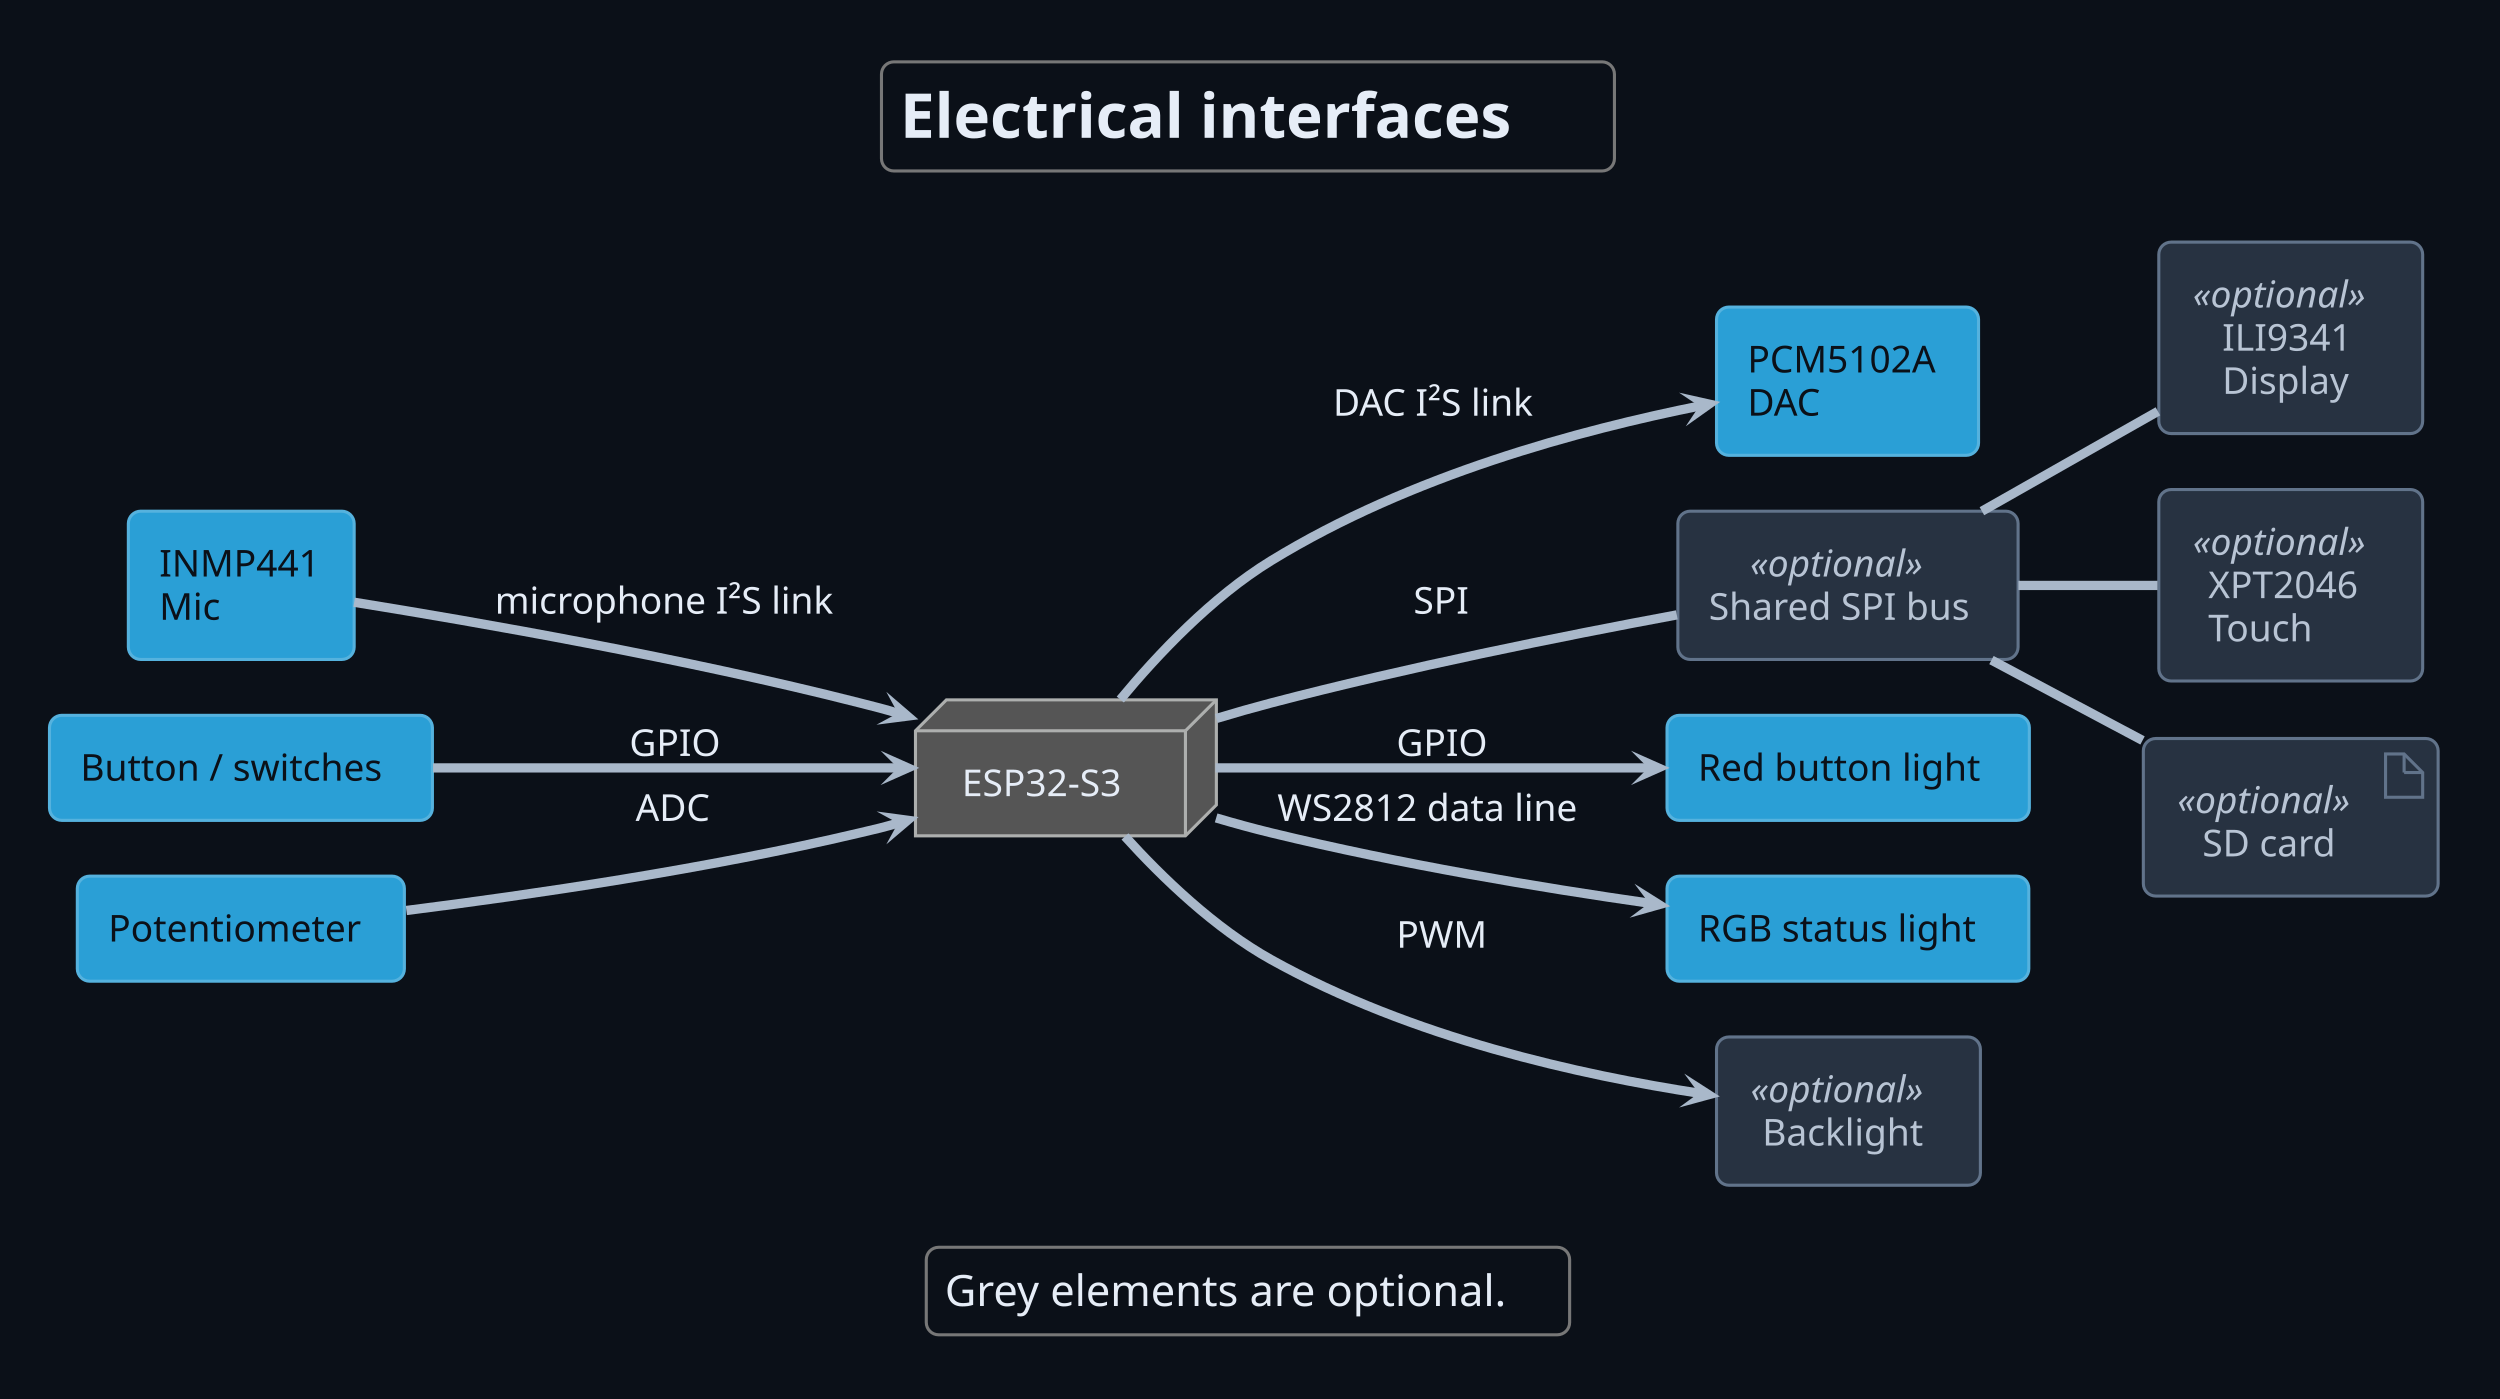
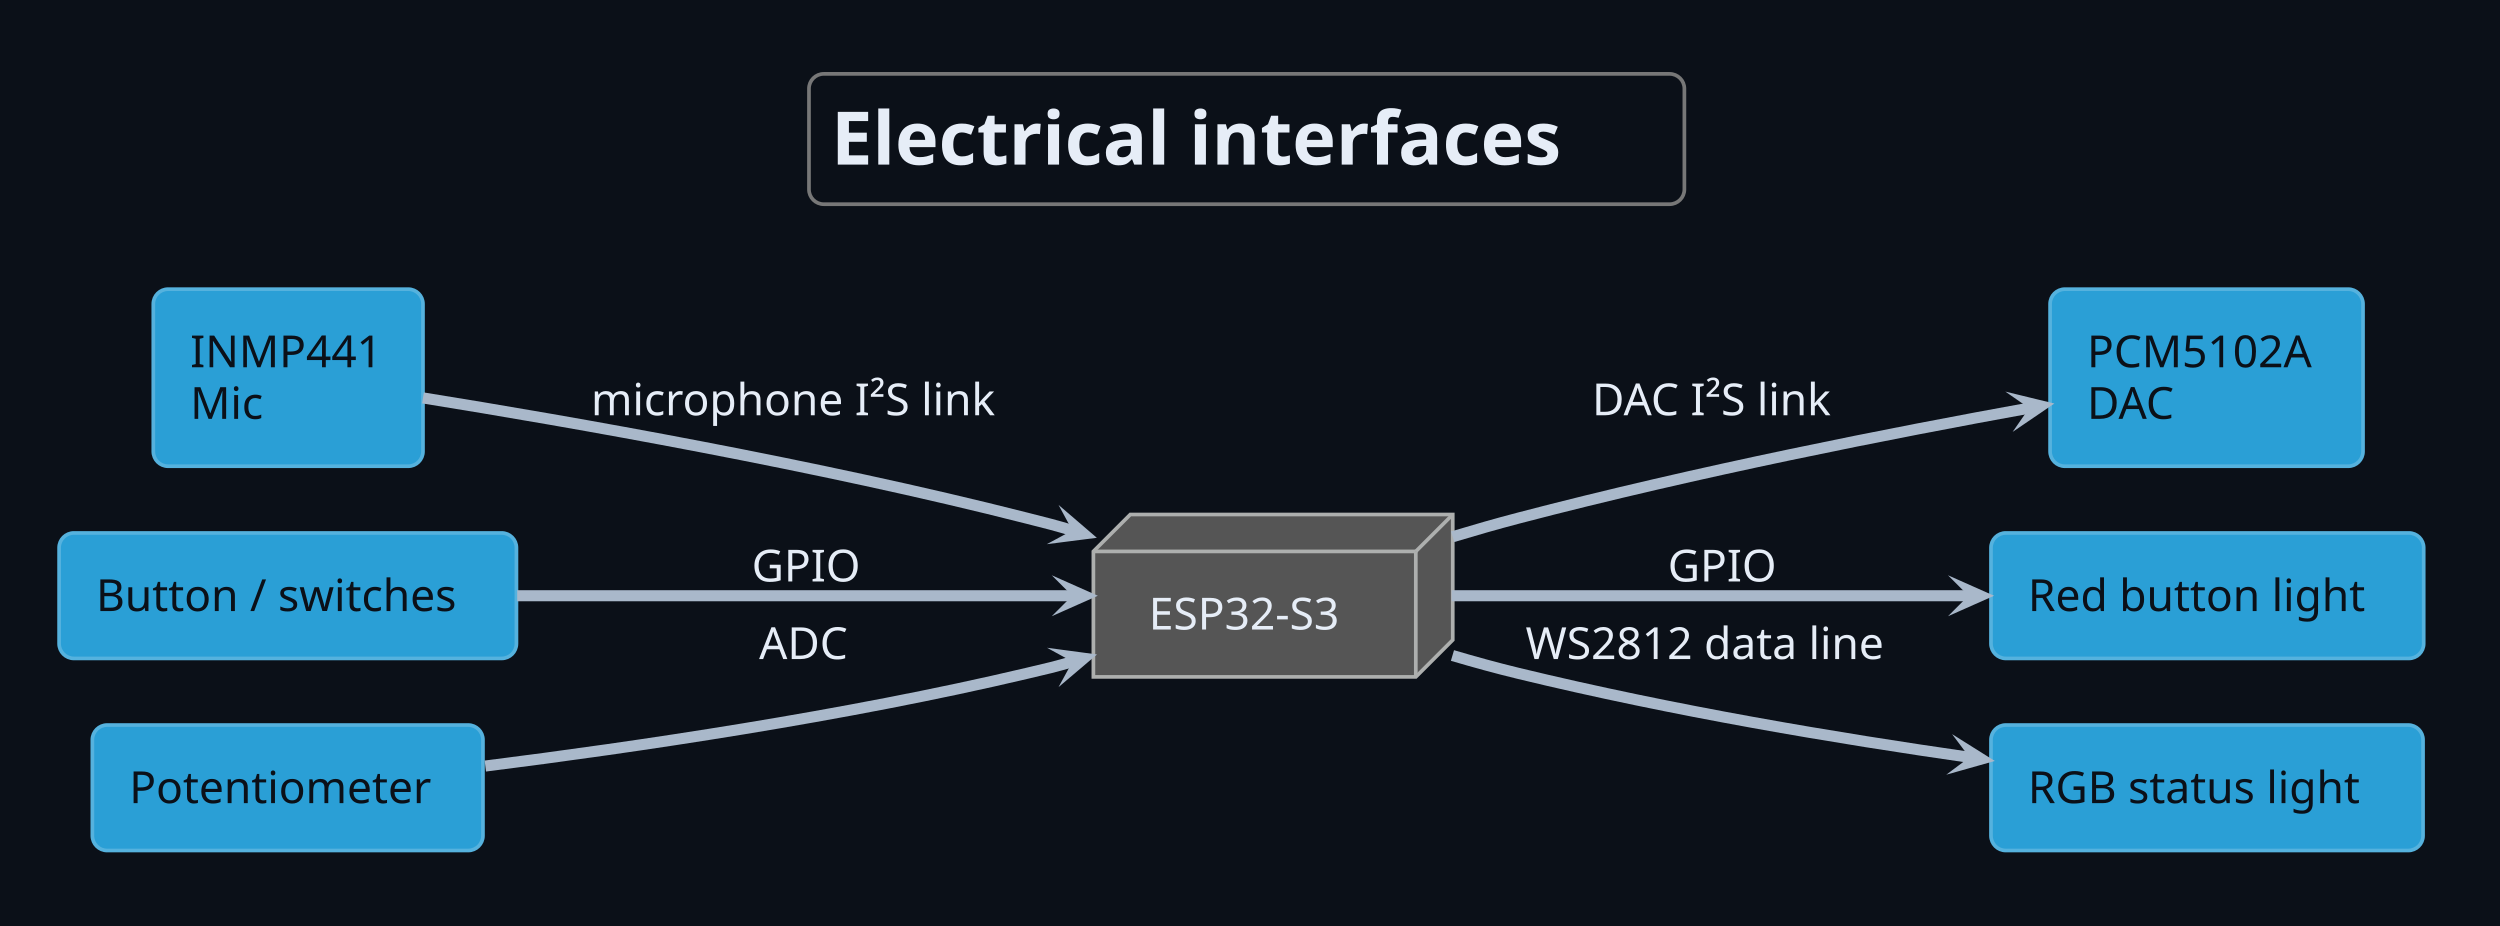
- <svg xmlns="http://www.w3.org/2000/svg" version="1.1" data-diagram-type="DESCRIPTION" style="width:842px;height:471px;background:#0B1018;" width="842.708px" height="471.875px" viewBox="0 0 842 471" zoomAndPan="magnify" preserveAspectRatio="none" contentStyleType="text/css">
+ <svg xmlns="http://www.w3.org/2000/svg" version="1.1" data-diagram-type="DESCRIPTION" style="width:705px;height:261px;background:#0B1018;" width="705.208px" height="261.458px" viewBox="0 0 705 261" zoomAndPan="magnify" preserveAspectRatio="none" contentStyleType="text/css">
  <defs />
  <g font-family="sans-serif" lengthAdjust="spacing">
-     <rect x="0" y="0" width="842.708" height="471.875" fill="#0B1018" style="stroke:none;" />
+     <rect x="0" y="0" width="705.208" height="261.458" fill="#0B1018" style="stroke:none;" />
    <g class="title" data-source-line="20">
-       <rect x="296.88" y="20.833" width="246.865" height="36.751" fill="none" style="stroke:#777;stroke-width:1.042;" rx="4.167" ry="4.167" />
-       <text x="303.13" y="46.421" fill="#E6EDF7" font-size="20.833" textLength="234.365" font-weight="700">Electrical interfaces</text>
+       <rect x="228.13" y="20.833" width="246.865" height="36.751" fill="none" style="stroke:#777;stroke-width:1.042;" rx="4.167" ry="4.167" />
+       <text x="234.38" y="46.421" fill="#E6EDF7" font-size="20.833" textLength="234.365" font-weight="700">Electrical interfaces</text>
    </g>
    <g class="entity" data-qualified-name="mic" id="ent0001" data-source-line="22">
-       <rect x="43.229" y="172.168" width="76.052" height="49.935" fill="#2A9FD6" style="stroke:#55B2DE;stroke-width:1.042;" rx="4.167" ry="4.167" />
-       <text x="53.646" y="194.187" fill="#0B1018" font-size="12.5" textLength="55.219">INMP441</text>
-       <text x="53.646" y="208.738" fill="#0B1018" font-size="12.5" textLength="21.13">Mic</text>
+       <rect x="43.229" y="81.543" width="76.052" height="49.935" fill="#2A9FD6" style="stroke:#55B2DE;stroke-width:1.042;" rx="4.167" ry="4.167" />
+       <text x="53.646" y="103.562" fill="#0B1018" font-size="12.5" textLength="55.219">INMP441</text>
+       <text x="53.646" y="118.113" fill="#0B1018" font-size="12.5" textLength="21.13">Mic</text>
    </g>
    <g class="entity" data-qualified-name="dac" id="ent0002" data-source-line="23">
-       <rect x="578.125" y="103.418" width="88.247" height="49.935" fill="#2A9FD6" style="stroke:#55B2DE;stroke-width:1.042;" rx="4.167" ry="4.167" />
-       <text x="588.542" y="125.437" fill="#0B1018" font-size="12.5" textLength="67.413">PCM5102A</text>
-       <text x="588.542" y="139.988" fill="#0B1018" font-size="12.5" textLength="26.904">DAC</text>
+       <rect x="578.125" y="81.543" width="88.247" height="49.935" fill="#2A9FD6" style="stroke:#55B2DE;stroke-width:1.042;" rx="4.167" ry="4.167" />
+       <text x="588.542" y="103.562" fill="#0B1018" font-size="12.5" textLength="67.413">PCM5102A</text>
+       <text x="588.542" y="118.113" fill="#0B1018" font-size="12.5" textLength="26.904">DAC</text>
    </g>
    <g class="entity" data-qualified-name="cpu" id="ent0003" data-source-line="24">
-       <polygon points="308.333,246.126,318.75,235.71,409.674,235.71,409.674,271.094,399.257,281.51,308.333,281.51,308.333,246.126" fill="#555" style="stroke:#ADAFAE;stroke-width:1.042;stroke-linejoin:miter;stroke-miterlimit:10;" />
-       <line x1="399.257" y1="246.126" x2="409.674" y2="235.71" style="stroke:#ADAFAE;stroke-width:1.042;" />
-       <line x1="308.333" y1="246.126" x2="399.257" y2="246.126" style="stroke:#ADAFAE;stroke-width:1.042;" />
-       <line x1="399.257" y1="246.126" x2="399.257" y2="281.51" style="stroke:#ADAFAE;stroke-width:1.042;" />
-       <text x="323.958" y="268.146" fill="#E6EDF7" font-size="12.5" textLength="59.674">ESP32-S3</text>
+       <polygon points="308.333,155.501,318.75,145.085,409.674,145.085,409.674,180.469,399.257,190.885,308.333,190.885,308.333,155.501" fill="#555" style="stroke:#ADAFAE;stroke-width:1.042;stroke-linejoin:miter;stroke-miterlimit:10;" />
+       <line x1="399.257" y1="155.501" x2="409.674" y2="145.085" style="stroke:#ADAFAE;stroke-width:1.042;" />
+       <line x1="308.333" y1="155.501" x2="399.257" y2="155.501" style="stroke:#ADAFAE;stroke-width:1.042;" />
+       <line x1="399.257" y1="155.501" x2="399.257" y2="190.885" style="stroke:#ADAFAE;stroke-width:1.042;" />
+       <text x="323.958" y="177.521" fill="#E6EDF7" font-size="12.5" textLength="59.674">ESP32-S3</text>
    </g>
-     <g class="entity" data-qualified-name="display" id="ent0004" data-source-line="25">
-       <rect x="727.083" y="81.543" width="88.871" height="64.486" fill="#273241" style="stroke:#61738A;stroke-width:1.042;" rx="4.167" ry="4.167" />
-       <text x="738.542" y="103.562" fill="#B8C4D4" font-size="12.5" textLength="65.955" font-style="italic">«optional»</text>
-       <text x="748.445" y="118.113" fill="#B8C4D4" font-size="12.5" textLength="46.149">ILI9341</text>
-       <text x="748.445" y="132.664" fill="#B8C4D4" font-size="12.5" textLength="46.075">Display</text>
+     <g class="entity" data-qualified-name="controls" id="ent0004" data-source-line="25">
+       <rect x="16.667" y="150.293" width="128.969" height="35.384" fill="#2A9FD6" style="stroke:#55B2DE;stroke-width:1.042;" rx="4.167" ry="4.167" />
+       <text x="27.083" y="172.312" fill="#0B1018" font-size="12.5" textLength="108.136">Button / switches</text>
    </g>
-     <g class="entity" data-qualified-name="touch" id="ent0005" data-source-line="26">
-       <rect x="727.083" y="164.876" width="88.871" height="64.486" fill="#273241" style="stroke:#61738A;stroke-width:1.042;" rx="4.167" ry="4.167" />
-       <text x="738.542" y="186.896" fill="#B8C4D4" font-size="12.5" textLength="65.955" font-style="italic">«optional»</text>
-       <text x="743.745" y="201.447" fill="#B8C4D4" font-size="12.5" textLength="55.548">XPT2046</text>
-       <text x="743.745" y="215.997" fill="#B8C4D4" font-size="12.5" textLength="38">Touch</text>
+     <g class="entity" data-qualified-name="pot" id="ent0005" data-source-line="26">
+       <rect x="26.042" y="204.46" width="110.152" height="35.384" fill="#2A9FD6" style="stroke:#55B2DE;stroke-width:1.042;" rx="4.167" ry="4.167" />
+       <text x="36.458" y="226.479" fill="#0B1018" font-size="12.5" textLength="89.319">Potentiometer</text>
    </g>
-     <g class="entity" data-qualified-name="sd" id="ent0006" data-source-line="27">
-       <rect x="721.875" y="248.73" width="99.288" height="53.06" fill="#273241" style="stroke:#61738A;stroke-width:1.042;" rx="4.167" ry="4.167" />
-       <polygon points="803.455,253.939,803.455,268.522,815.955,268.522,815.955,260.189,809.705,253.939,803.455,253.939" fill="#273241" style="stroke:#61738A;stroke-width:1.042;stroke-linejoin:miter;stroke-miterlimit:10;" />
-       <line x1="809.705" y1="253.939" x2="809.705" y2="260.189" style="stroke:#61738A;stroke-width:1.042;" />
-       <line x1="815.955" y1="260.189" x2="809.705" y2="260.189" style="stroke:#61738A;stroke-width:1.042;" />
-       <text x="733.333" y="273.875" fill="#B8C4D4" font-size="12.5" textLength="65.955" font-style="italic">«optional»</text>
-       <text x="741.741" y="288.426" fill="#B8C4D4" font-size="12.5" textLength="49.139">SD card</text>
+     <g class="entity" data-qualified-name="buttonLight" id="ent0006" data-source-line="27">
+       <rect x="561.458" y="150.293" width="122.024" height="35.384" fill="#2A9FD6" style="stroke:#55B2DE;stroke-width:1.042;" rx="4.167" ry="4.167" />
+       <text x="571.875" y="172.312" fill="#0B1018" font-size="12.5" textLength="101.19">Red button light</text>
    </g>
-     <g class="entity" data-qualified-name="spi" id="ent0007" data-source-line="28">
-       <rect x="565.104" y="172.168" width="114.589" height="49.935" fill="#273241" style="stroke:#61738A;stroke-width:1.042;" rx="4.167" ry="4.167" />
-       <text x="589.422" y="194.187" fill="#B8C4D4" font-size="12.5" textLength="65.955" font-style="italic">«optional»</text>
-       <text x="575.521" y="208.738" fill="#B8C4D4" font-size="12.5" textLength="93.756">Shared SPI bus</text>
+     <g class="entity" data-qualified-name="statusLight" id="ent0007" data-source-line="28">
+       <rect x="561.458" y="204.46" width="121.84" height="35.384" fill="#2A9FD6" style="stroke:#55B2DE;stroke-width:1.042;" rx="4.167" ry="4.167" />
+       <text x="571.875" y="226.479" fill="#0B1018" font-size="12.5" textLength="101.007">RGB status light</text>
    </g>
-     <g class="entity" data-qualified-name="controls" id="ent0008" data-source-line="29">
-       <rect x="16.667" y="240.918" width="128.969" height="35.384" fill="#2A9FD6" style="stroke:#55B2DE;stroke-width:1.042;" rx="4.167" ry="4.167" />
-       <text x="27.083" y="262.937" fill="#0B1018" font-size="12.5" textLength="108.136">Button / switches</text>
+     <g class="link" data-entity-1="ent0001" data-entity-2="ent0003" id="lnk8" data-link-type="dependency">
+       <polygon points="308.083,151.287,300.296,144.607,303.093,149.793,297.907,152.59,308.083,151.287" fill="#A9B8CA" style="stroke:#A9B8CA;stroke-width:1.042;stroke-linejoin:miter;stroke-miterlimit:10;" />
+       <path d="M119.286,112.212 C160.983,118.925 230.646,131.11 289.583,146.126 C295.61,147.662 296.896,147.939 303.093,149.793" style="stroke:#A9B8CA;stroke-width:3.125;" fill="none" />
+       <text x="166.667" y="117.104" fill="#E6EDF7" font-size="12.5" textLength="121.112">microphone I²S link</text>
    </g>
-     <g class="entity" data-qualified-name="pot" id="ent0009" data-source-line="30">
-       <rect x="26.042" y="295.085" width="110.152" height="35.384" fill="#2A9FD6" style="stroke:#55B2DE;stroke-width:1.042;" rx="4.167" ry="4.167" />
-       <text x="36.458" y="317.104" fill="#0B1018" font-size="12.5" textLength="89.319">Potentiometer</text>
+     <g class="link" data-entity-1="ent0003" data-entity-2="ent0002" id="lnk9" data-link-type="dependency">
+       <polygon points="578.068,114.024,568.1,111.595,572.943,114.952,569.586,119.795,578.068,114.024" fill="#A9B8CA" style="stroke:#A9B8CA;stroke-width:1.042;stroke-linejoin:miter;stroke-miterlimit:10;" />
+       <path d="M409.646,151.365 C415.839,149.497 422.108,147.702 428.125,146.126 C479.139,132.765 533.577,122.083 572.943,114.952" style="stroke:#A9B8CA;stroke-width:3.125;" fill="none" />
+       <text x="448.958" y="117.104" fill="#E6EDF7" font-size="12.5" textLength="73.59">DAC I²S link</text>
    </g>
-     <g class="entity" data-qualified-name="buttonLight" id="ent0010" data-source-line="31">
-       <rect x="561.458" y="240.918" width="122.024" height="35.384" fill="#2A9FD6" style="stroke:#55B2DE;stroke-width:1.042;" rx="4.167" ry="4.167" />
-       <text x="571.875" y="262.937" fill="#0B1018" font-size="12.5" textLength="101.19">Red button light</text>
+     <g class="link" data-entity-1="ent0004" data-entity-2="ent0003" id="lnk10" data-link-type="dependency">
+       <polygon points="308.311,168.001,298.936,163.835,303.102,168.001,298.936,172.168,308.311,168.001" fill="#A9B8CA" style="stroke:#A9B8CA;stroke-width:1.042;stroke-linejoin:miter;stroke-miterlimit:10;" />
+       <path d="M145.848,168.001 C195.272,168.001 257.652,168.001 303.102,168.001" style="stroke:#A9B8CA;stroke-width:3.125;" fill="none" />
+       <text x="211.979" y="163.979" fill="#E6EDF7" font-size="12.5" textLength="30.75">GPIO</text>
    </g>
-     <g class="entity" data-qualified-name="statusLight" id="ent0011" data-source-line="32">
-       <rect x="561.458" y="295.085" width="121.84" height="35.384" fill="#2A9FD6" style="stroke:#55B2DE;stroke-width:1.042;" rx="4.167" ry="4.167" />
-       <text x="571.875" y="317.104" fill="#0B1018" font-size="12.5" textLength="101.007">RGB status light</text>
+     <g class="link" data-entity-1="ent0005" data-entity-2="ent0003" id="lnk11" data-link-type="dependency">
+       <polygon points="308.132,184.916,297.963,183.557,303.134,186.382,300.309,191.553,308.132,184.916" fill="#A9B8CA" style="stroke:#A9B8CA;stroke-width:1.042;stroke-linejoin:miter;stroke-miterlimit:10;" />
+       <path d="M136.861,216.025 C178.925,210.723 238.368,201.998 289.583,189.876 C295.636,188.444 296.929,188.203 303.134,186.382" style="stroke:#A9B8CA;stroke-width:3.125;" fill="none" />
+       <text x="214.063" y="185.854" fill="#E6EDF7" font-size="12.5" textLength="26.904">ADC</text>
    </g>
-     <g class="entity" data-qualified-name="backlight" id="ent0012" data-source-line="33">
-       <rect x="578.125" y="349.251" width="88.871" height="49.935" fill="#273241" style="stroke:#61738A;stroke-width:1.042;" rx="4.167" ry="4.167" />
-       <text x="589.583" y="371.271" fill="#B8C4D4" font-size="12.5" textLength="65.955" font-style="italic">«optional»</text>
-       <text x="593.535" y="385.822" fill="#B8C4D4" font-size="12.5" textLength="58.051">Backlight</text>
+     <g class="link" data-entity-1="ent0003" data-entity-2="ent0006" id="lnk12" data-link-type="dependency">
+       <polygon points="561.048,168.001,551.673,163.835,555.839,168.001,551.673,172.168,561.048,168.001" fill="#A9B8CA" style="stroke:#A9B8CA;stroke-width:1.042;stroke-linejoin:miter;stroke-miterlimit:10;" />
+       <path d="M409.382,168.001 C452.463,168.001 509.839,168.001 555.839,168.001" style="stroke:#A9B8CA;stroke-width:3.125;" fill="none" />
+       <text x="470.313" y="163.979" fill="#E6EDF7" font-size="12.5" textLength="30.75">GPIO</text>
    </g>
-     <g class="link" data-entity-1="ent0001" data-entity-2="ent0003" id="lnk13" data-link-type="dependency">
-       <polygon points="308.083,241.912,300.296,235.232,303.093,240.418,297.907,243.215,308.083,241.912" fill="#A9B8CA" style="stroke:#A9B8CA;stroke-width:1.042;stroke-linejoin:miter;stroke-miterlimit:10;" />
-       <path d="M119.286,202.837 C160.983,209.55 230.646,221.735 289.583,236.751 C295.61,238.287 296.896,238.564 303.093,240.418" style="stroke:#A9B8CA;stroke-width:3.125;" fill="none" />
-       <text x="166.667" y="206.687" fill="#E6EDF7" font-size="12.5" textLength="121.112">microphone I²S link</text>
-     </g>
-     <g class="link" data-entity-1="ent0003" data-entity-2="ent0002" id="lnk14" data-link-type="dependency">
-       <polygon points="578.12,135.598,568.109,133.356,573.013,136.622,569.747,141.527,578.12,135.598" fill="#A9B8CA" style="stroke:#A9B8CA;stroke-width:1.042;stroke-linejoin:miter;stroke-miterlimit:10;" />
-       <path d="M377.313,235.6 C389.919,220.381 408.188,201.055 428.125,188.835 C475.173,159.997 532.083,144.831 573.013,136.622" style="stroke:#A9B8CA;stroke-width:3.125;" fill="none" />
-       <text x="448.958" y="140.021" fill="#E6EDF7" font-size="12.5" textLength="73.59">DAC I²S link</text>
-     </g>
-     <g class="link" data-entity-1="ent0003" data-entity-2="ent0007" id="lnk15" data-link-type="association">
-       <path d="M409.646,241.99 C415.839,240.122 422.108,238.327 428.125,236.751 C473.673,224.822 526.037,214.288 564.754,207.092" style="stroke:#A9B8CA;stroke-width:3.125;" fill="none" />
-       <text x="476.042" y="206.687" fill="#E6EDF7" font-size="12.5" textLength="19.159">SPI</text>
-     </g>
-     <g class="link" data-entity-1="ent0007" data-entity-2="ent0004" id="lnk16" data-link-type="association">
-       <path d="M667.505,172.165 C686.263,161.522 708.083,149.142 726.782,138.533" style="stroke:#A9B8CA;stroke-width:3.125;" fill="none" />
-     </g>
-     <g class="link" data-entity-1="ent0007" data-entity-2="ent0005" id="lnk17" data-link-type="association">
-       <path d="M679.803,197.168 C695.335,197.168 711.946,197.168 726.643,197.168" style="stroke:#A9B8CA;stroke-width:3.125;" fill="none" />
-     </g>
-     <g class="link" data-entity-1="ent0007" data-entity-2="ent0006" id="lnk18" data-link-type="association">
-       <path d="M670.718,222.317 C686.987,230.971 705.226,240.672 721.606,249.385" style="stroke:#A9B8CA;stroke-width:3.125;" fill="none" />
-     </g>
-     <g class="link" data-entity-1="ent0008" data-entity-2="ent0003" id="lnk19" data-link-type="dependency">
-       <polygon points="308.311,258.626,298.936,254.46,303.102,258.626,298.936,262.793,308.311,258.626" fill="#A9B8CA" style="stroke:#A9B8CA;stroke-width:1.042;stroke-linejoin:miter;stroke-miterlimit:10;" />
-       <path d="M145.848,258.626 C195.272,258.626 257.652,258.626 303.102,258.626" style="stroke:#A9B8CA;stroke-width:3.125;" fill="none" />
-       <text x="211.979" y="254.604" fill="#E6EDF7" font-size="12.5" textLength="30.75">GPIO</text>
-     </g>
-     <g class="link" data-entity-1="ent0009" data-entity-2="ent0003" id="lnk20" data-link-type="dependency">
-       <polygon points="308.132,275.541,297.963,274.182,303.134,277.007,300.309,282.178,308.132,275.541" fill="#A9B8CA" style="stroke:#A9B8CA;stroke-width:1.042;stroke-linejoin:miter;stroke-miterlimit:10;" />
-       <path d="M136.861,306.65 C178.925,301.348 238.368,292.623 289.583,280.501 C295.636,279.069 296.929,278.828 303.134,277.007" style="stroke:#A9B8CA;stroke-width:3.125;" fill="none" />
-       <text x="214.063" y="276.479" fill="#E6EDF7" font-size="12.5" textLength="26.904">ADC</text>
-     </g>
-     <g class="link" data-entity-1="ent0003" data-entity-2="ent0010" id="lnk21" data-link-type="dependency">
-       <polygon points="561.048,258.626,551.673,254.46,555.839,258.626,551.673,262.793,561.048,258.626" fill="#A9B8CA" style="stroke:#A9B8CA;stroke-width:1.042;stroke-linejoin:miter;stroke-miterlimit:10;" />
-       <path d="M409.382,258.626 C452.463,258.626 509.839,258.626 555.839,258.626" style="stroke:#A9B8CA;stroke-width:3.125;" fill="none" />
-       <text x="470.313" y="254.604" fill="#E6EDF7" font-size="12.5" textLength="30.75">GPIO</text>
-     </g>
-     <g class="link" data-entity-1="ent0003" data-entity-2="ent0011" id="lnk22" data-link-type="dependency">
-       <polygon points="561.275,305.038,552.588,299.581,556.12,304.297,551.403,307.829,561.275,305.038" fill="#A9B8CA" style="stroke:#A9B8CA;stroke-width:1.042;stroke-linejoin:miter;stroke-miterlimit:10;" />
-       <path d="M409.592,275.476 C415.795,277.308 422.081,279.035 428.125,280.501 C472.252,291.203 517.748,298.784 556.12,304.297" style="stroke:#A9B8CA;stroke-width:3.125;" fill="none" />
-       <text x="430.208" y="276.479" fill="#E6EDF7" font-size="12.5" textLength="110.767">WS2812 data line</text>
-     </g>
-     <g class="link" data-entity-1="ent0003" data-entity-2="ent0012" id="lnk23" data-link-type="dependency">
-       <polygon points="577.974,369.086,569.341,363.544,572.827,368.295,568.075,371.78,577.974,369.086" fill="#A9B8CA" style="stroke:#A9B8CA;stroke-width:1.042;stroke-linejoin:miter;stroke-miterlimit:10;" />
-       <path d="M378.887,281.718 C391.497,295.636 409.173,312.656 428.125,323.21 C475.566,349.628 532.069,362.03 572.827,368.295" style="stroke:#A9B8CA;stroke-width:3.125;" fill="none" />
-       <text x="470.313" y="319.187" fill="#E6EDF7" font-size="12.5" textLength="30.682">PWM</text>
-     </g>
-     <g class="legend" data-source-line="45">
-       <rect x="311.972" y="420.085" width="216.681" height="29.476" fill="none" style="stroke:#777;stroke-width:1.042;" rx="4.167" ry="4.167" />
-       <text x="318.222" y="439.871" fill="#E6EDF7" font-size="14.583" textLength="204.181">Grey elements are optional.</text>
+     <g class="link" data-entity-1="ent0003" data-entity-2="ent0007" id="lnk13" data-link-type="dependency">
+       <polygon points="561.275,214.413,552.588,208.956,556.12,213.672,551.403,217.204,561.275,214.413" fill="#A9B8CA" style="stroke:#A9B8CA;stroke-width:1.042;stroke-linejoin:miter;stroke-miterlimit:10;" />
+       <path d="M409.592,184.851 C415.795,186.683 422.081,188.41 428.125,189.876 C472.252,200.578 517.748,208.159 556.12,213.672" style="stroke:#A9B8CA;stroke-width:3.125;" fill="none" />
+       <text x="430.208" y="185.854" fill="#E6EDF7" font-size="12.5" textLength="110.767">WS2812 data line</text>
    </g>
  </g>
</svg>
